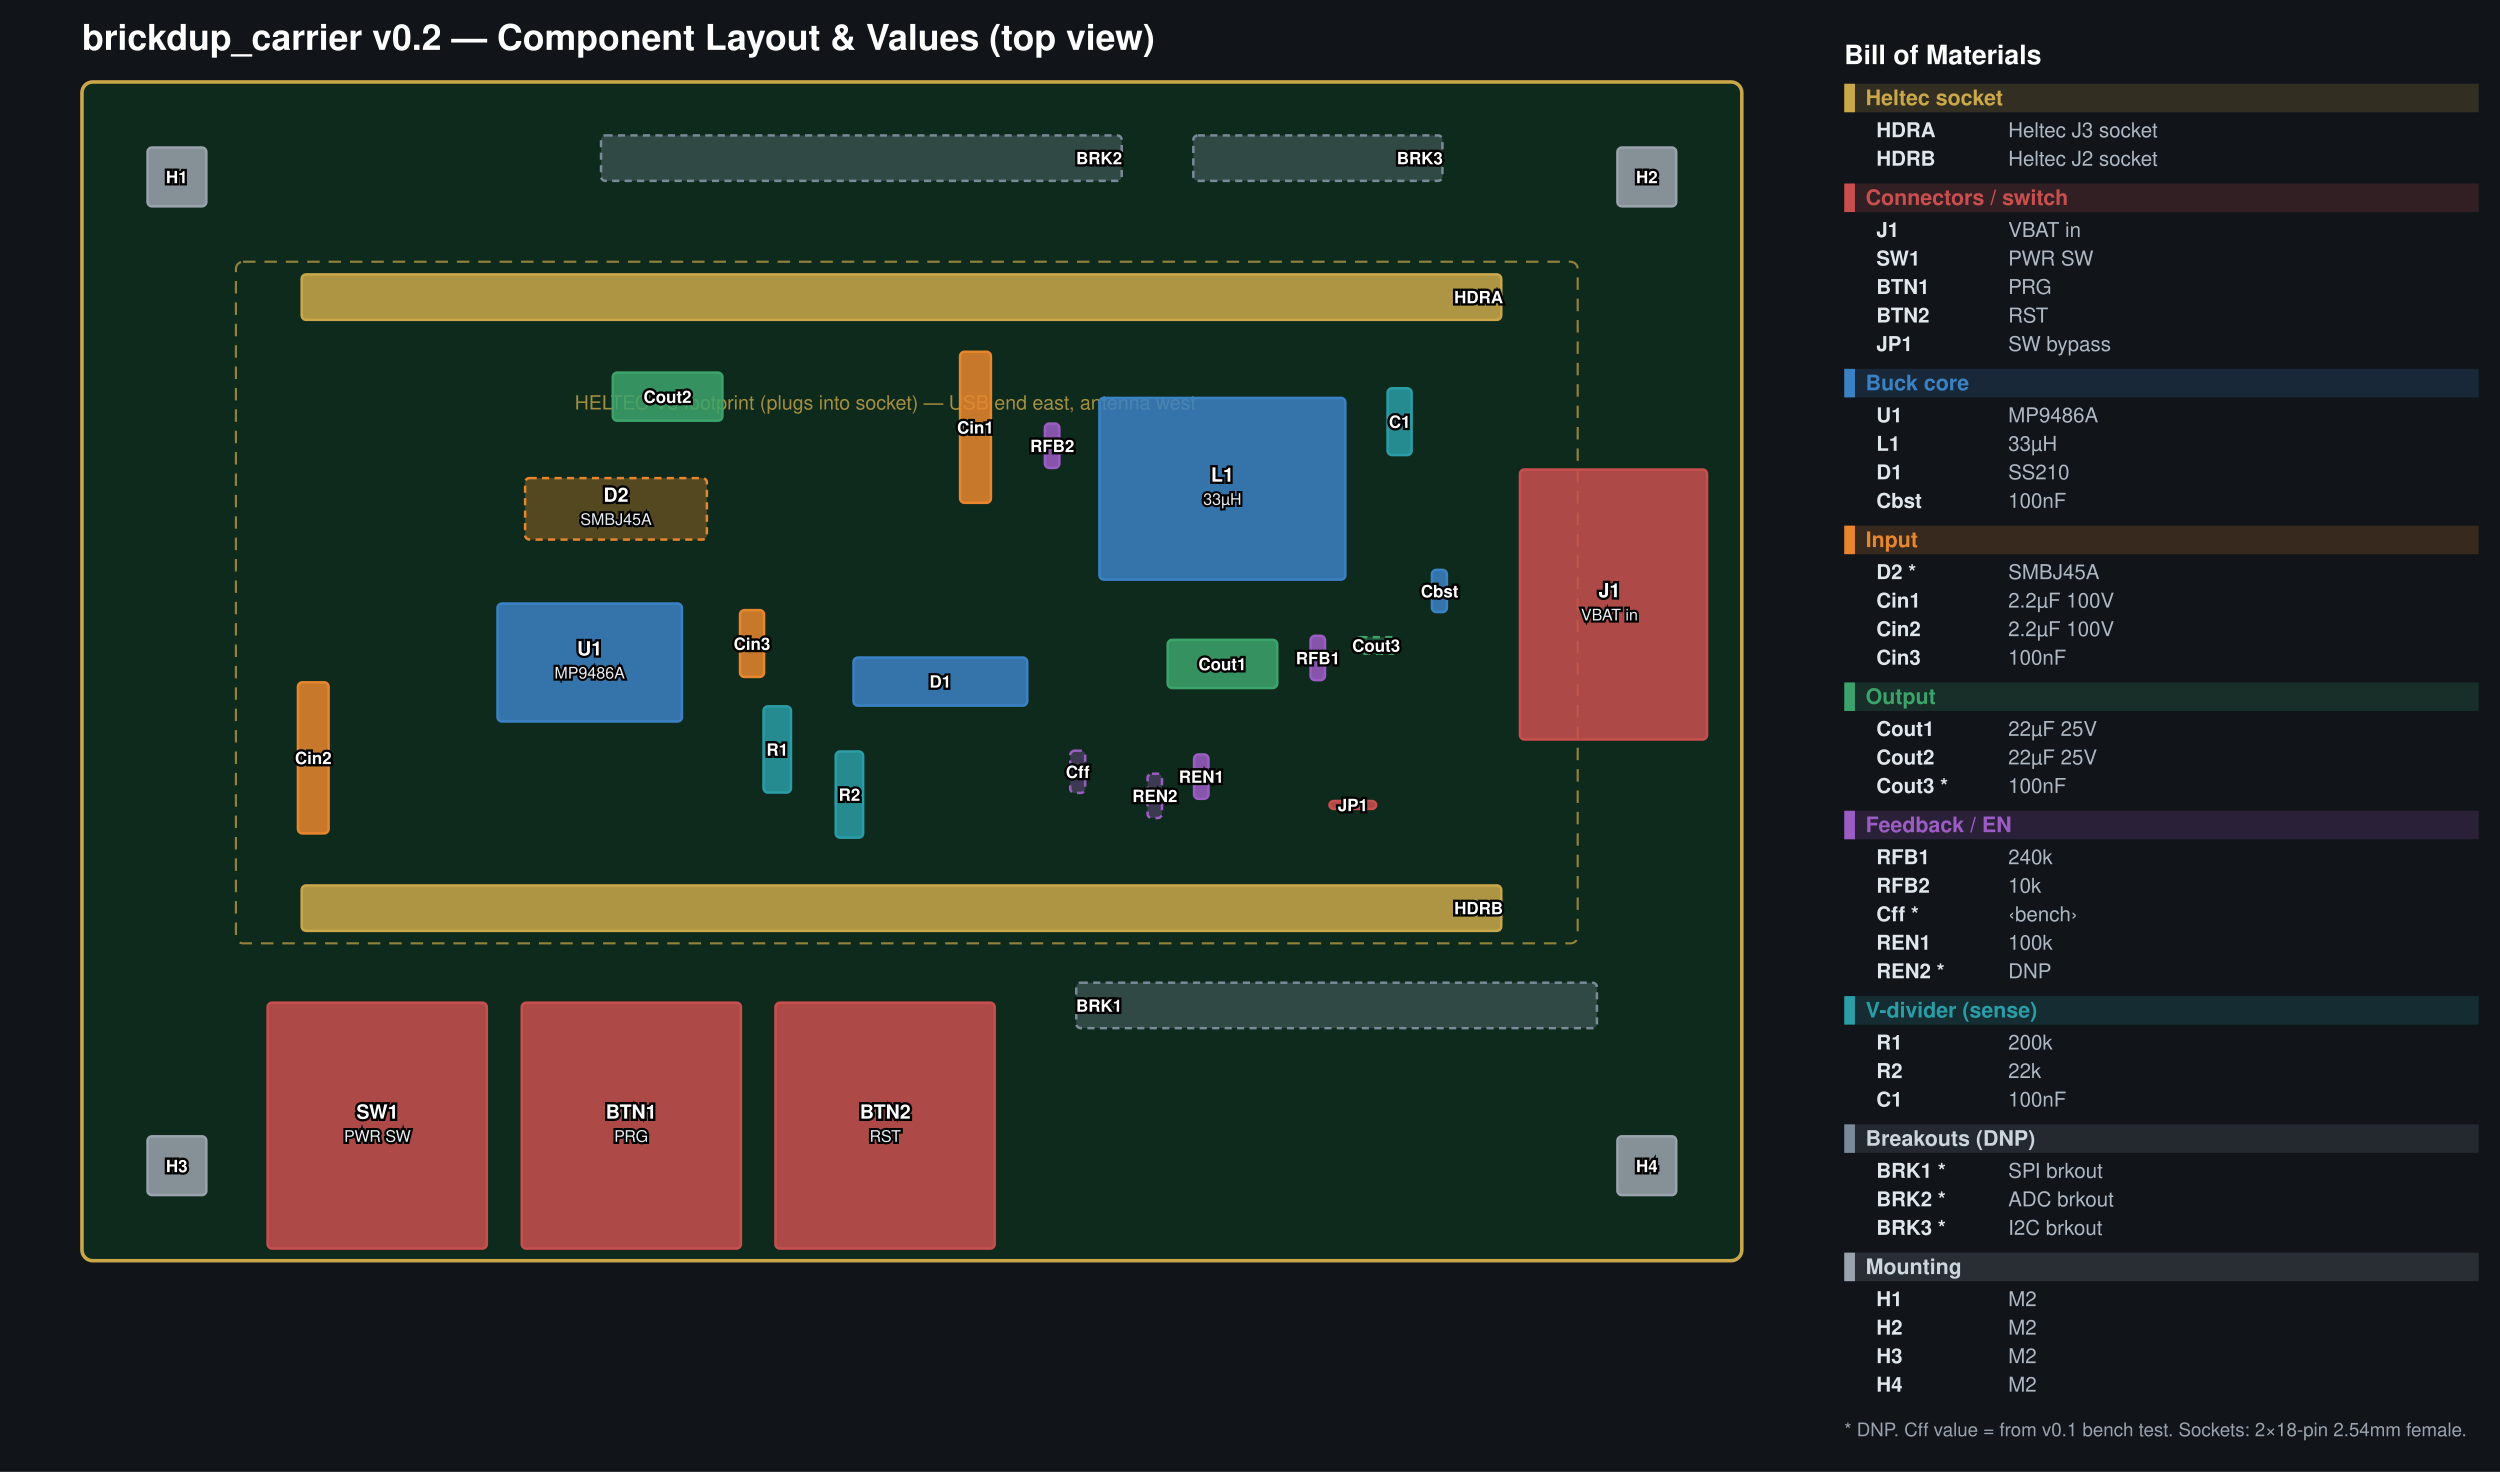
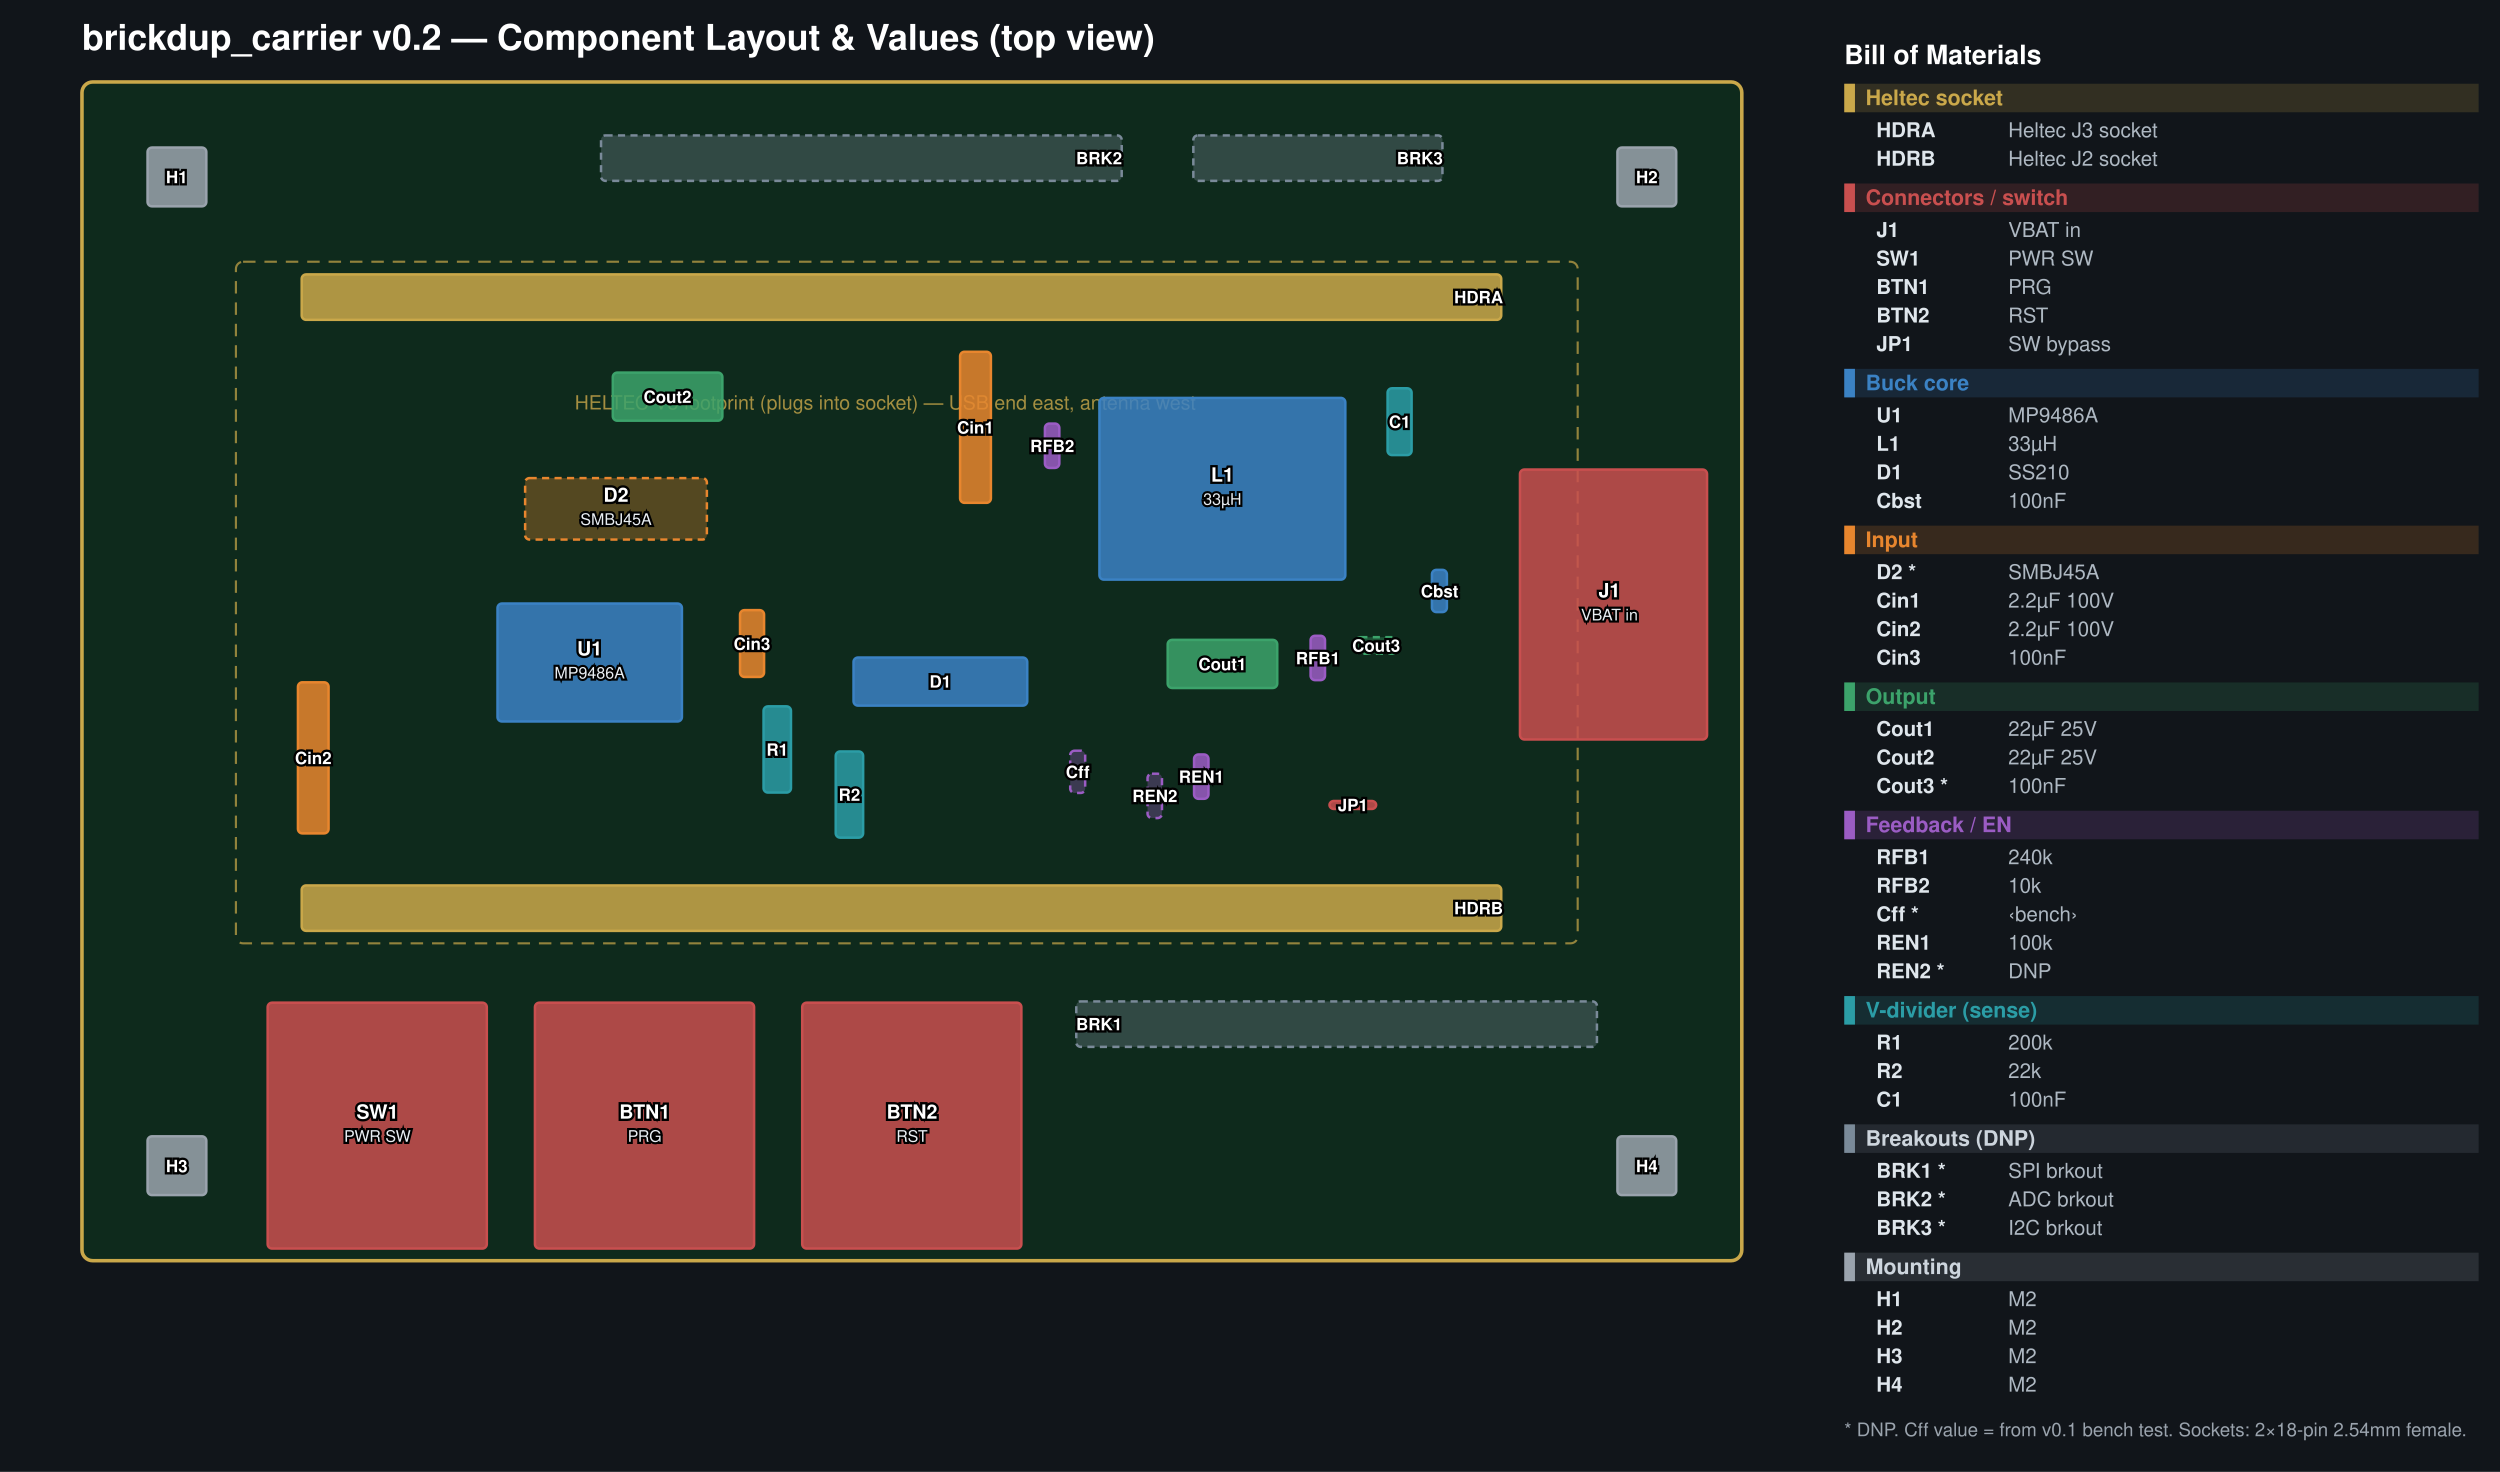
<svg xmlns="http://www.w3.org/2000/svg" viewBox="0 0 1403 826" font-family="Helvetica,Arial,sans-serif">
  <rect width="1403" height="826" fill="#11151a" />
  <text x="46" y="28" fill="#fff" font-size="20" font-weight="700">brickdup_carrier v0.2 — Component Layout &amp; Values (top view)</text>
  <rect x="46.0" y="46.0" width="931.5" height="661.5" rx="6" fill="#0e2a1c" stroke="#caa84a" stroke-width="2" />
  <rect x="132.4" y="146.9" width="753.0" height="382.5" rx="4" fill="none" stroke="#caa84a" stroke-width="1.2" stroke-dasharray="7 5" opacity="0.7" />
  <text x="496.8" y="229.8" fill="#caa84a" font-size="11" opacity="0.8" text-anchor="middle">HELTEC V3 footprint (plugs into socket) — USB end east, antenna west</text>
-   <rect x="337.3" y="76.0" width="292.2" height="25.5" rx="2.5" fill="#7a8a99" fill-opacity="0.32" stroke="#7a8a99" stroke-width="1.4" stroke-dasharray="4 3" />
-   <text x="616.8" y="92.2" fill="#fff" font-size="9.5" font-weight="700" text-anchor="middle" paint-order="stroke" stroke="#000" stroke-width="2.6">BRK2</text>
+   <rect x="669.7" y="76.0" width="139.8" height="25.5" rx="2.5" fill="#7a8a99" fill-opacity="0.32" stroke="#7a8a99" stroke-width="1.4" stroke-dasharray="4 3" />
+   <text x="796.8" y="92.2" fill="#fff" font-size="9.5" font-weight="700" text-anchor="middle" paint-order="stroke" stroke="#000" stroke-width="2.6">BRK3</text>
+   <rect x="655.3" y="359.1" width="61.5" height="27.0" rx="2.5" fill="#3ca36b" fill-opacity="0.85" stroke="#3ca36b" stroke-width="1.4" />
+   <text x="686.0" y="376.1" fill="#fff" font-size="9.5" font-weight="700" text-anchor="middle" paint-order="stroke" stroke="#000" stroke-width="2.6">Cout1</text>
+   <rect x="746.1" y="449.5" width="26.2" height="4.5" rx="2.5" fill="#c94f4f" fill-opacity="0.85" stroke="#c94f4f" stroke-width="1.4" />
+   <text x="759.2" y="455.2" fill="#fff" font-size="9.5" font-weight="700" text-anchor="middle" paint-order="stroke" stroke="#000" stroke-width="2.6">JP1</text>
+   <rect x="82.8" y="637.7" width="33.0" height="33.0" rx="2.5" fill="#9aa3ad" fill-opacity="0.85" stroke="#9aa3ad" stroke-width="1.4" />
+   <text x="99.2" y="657.8" fill="#fff" font-size="9.5" font-weight="700" text-anchor="middle" paint-order="stroke" stroke="#000" stroke-width="2.6">H3</text>
+   <rect x="670.1" y="423.4" width="8.1" height="24.9" rx="2.5" fill="#9b5cc4" fill-opacity="0.85" stroke="#9b5cc4" stroke-width="1.4" />
+   <text x="674.2" y="439.3" fill="#fff" font-size="9.5" font-weight="700" text-anchor="middle" paint-order="stroke" stroke="#000" stroke-width="2.6">REN1</text>
+   <rect x="644.0" y="434.2" width="8.1" height="24.9" rx="2.5" fill="#9b5cc4" fill-opacity="0.32" stroke="#9b5cc4" stroke-width="1.4" stroke-dasharray="4 3" />
+   <text x="648.1" y="450.1" fill="#fff" font-size="9.5" font-weight="700" text-anchor="middle" paint-order="stroke" stroke="#000" stroke-width="2.6">REN2</text>
+   <rect x="428.5" y="396.4" width="15.4" height="48.4" rx="2.5" fill="#2b9da6" fill-opacity="0.85" stroke="#2b9da6" stroke-width="1.4" />
+   <text x="436.2" y="424.1" fill="#fff" font-size="9.5" font-weight="700" text-anchor="middle" paint-order="stroke" stroke="#000" stroke-width="2.6">R1</text>
+   <rect x="617.0" y="223.3" width="138.0" height="102.0" rx="2.5" fill="#3b82c4" fill-opacity="0.85" stroke="#3b82c4" stroke-width="1.4" />
+   <text x="686.0" y="270.3" fill="#fff" font-size="11" font-weight="700" text-anchor="middle" paint-order="stroke" stroke="#000" stroke-width="2.6">L1</text>
+   <text x="686.0" y="283.3" fill="#e9eef3" font-size="9" text-anchor="middle" paint-order="stroke" stroke="#000" stroke-width="2.4">33µH</text>
+   <rect x="450.2" y="562.7" width="123.0" height="138.0" rx="2.5" fill="#c94f4f" fill-opacity="0.85" stroke="#c94f4f" stroke-width="1.4" />
+   <text x="511.8" y="627.8" fill="#fff" font-size="11" font-weight="700" text-anchor="middle" paint-order="stroke" stroke="#000" stroke-width="2.6">BTN2</text>
+   <text x="511.8" y="640.8" fill="#e9eef3" font-size="9" text-anchor="middle" paint-order="stroke" stroke="#000" stroke-width="2.4">RST</text>
+   <rect x="853.0" y="263.5" width="105.0" height="151.5" rx="2.5" fill="#c94f4f" fill-opacity="0.85" stroke="#c94f4f" stroke-width="1.4" />
+   <text x="903.2" y="335.2" fill="#fff" font-size="11" font-weight="700" text-anchor="middle" paint-order="stroke" stroke="#000" stroke-width="2.6">J1</text>
+   <text x="903.2" y="348.2" fill="#e9eef3" font-size="9" text-anchor="middle" paint-order="stroke" stroke="#000" stroke-width="2.4">VBAT in</text>
  <rect x="150.2" y="562.7" width="123.0" height="138.0" rx="2.5" fill="#c94f4f" fill-opacity="0.85" stroke="#c94f4f" stroke-width="1.4" />
  <text x="211.8" y="627.8" fill="#fff" font-size="11" font-weight="700" text-anchor="middle" paint-order="stroke" stroke="#000" stroke-width="2.6">SW1</text>
  <text x="211.8" y="640.8" fill="#e9eef3" font-size="9" text-anchor="middle" paint-order="stroke" stroke="#000" stroke-width="2.4">PWR SW</text>
+   <rect x="586.4" y="237.7" width="8.1" height="24.9" rx="2.5" fill="#9b5cc4" fill-opacity="0.85" stroke="#9b5cc4" stroke-width="1.4" />
+   <text x="590.5" y="253.7" fill="#fff" font-size="9.5" font-weight="700" text-anchor="middle" paint-order="stroke" stroke="#000" stroke-width="2.6">RFB2</text>
+   <rect x="778.7" y="217.9" width="13.5" height="37.5" rx="2.5" fill="#2b9da6" fill-opacity="0.85" stroke="#2b9da6" stroke-width="1.4" />
+   <text x="785.5" y="240.1" fill="#fff" font-size="9.5" font-weight="700" text-anchor="middle" paint-order="stroke" stroke="#000" stroke-width="2.6">C1</text>
+   <rect x="735.5" y="356.8" width="8.1" height="24.9" rx="2.5" fill="#9b5cc4" fill-opacity="0.85" stroke="#9b5cc4" stroke-width="1.4" />
+   <text x="739.6" y="372.8" fill="#fff" font-size="9.5" font-weight="700" text-anchor="middle" paint-order="stroke" stroke="#000" stroke-width="2.6">RFB1</text>
+   <rect x="469.0" y="421.7" width="15.4" height="48.4" rx="2.5" fill="#2b9da6" fill-opacity="0.85" stroke="#2b9da6" stroke-width="1.4" />
+   <text x="476.7" y="449.4" fill="#fff" font-size="9.5" font-weight="700" text-anchor="middle" paint-order="stroke" stroke="#000" stroke-width="2.6">R2</text>
+   <rect x="337.3" y="76.0" width="292.2" height="25.5" rx="2.5" fill="#7a8a99" fill-opacity="0.32" stroke="#7a8a99" stroke-width="1.4" stroke-dasharray="4 3" />
+   <text x="616.8" y="92.2" fill="#fff" font-size="9.5" font-weight="700" text-anchor="middle" paint-order="stroke" stroke="#000" stroke-width="2.6">BRK2</text>
+   <rect x="479.0" y="369.0" width="97.5" height="27.0" rx="2.5" fill="#3b82c4" fill-opacity="0.85" stroke="#3b82c4" stroke-width="1.4" />
+   <text x="527.7" y="385.9" fill="#fff" font-size="9.5" font-weight="700" text-anchor="middle" paint-order="stroke" stroke="#000" stroke-width="2.6">D1</text>
+   <rect x="760.9" y="357.6" width="22.8" height="9.3" rx="2.5" fill="#3ca36b" fill-opacity="0.32" stroke="#3ca36b" stroke-width="1.4" stroke-dasharray="4 3" />
+   <text x="772.3" y="365.7" fill="#fff" font-size="9.5" font-weight="700" text-anchor="middle" paint-order="stroke" stroke="#000" stroke-width="2.6">Cout3</text>
+   <rect x="538.8" y="197.4" width="17.3" height="84.8" rx="2.5" fill="#e8862e" fill-opacity="0.85" stroke="#e8862e" stroke-width="1.4" />
+   <text x="547.4" y="243.3" fill="#fff" font-size="9.5" font-weight="700" text-anchor="middle" paint-order="stroke" stroke="#000" stroke-width="2.6">Cin1</text>
+   <rect x="604.0" y="562.0" width="292.2" height="25.5" rx="2.5" fill="#7a8a99" fill-opacity="0.32" stroke="#7a8a99" stroke-width="1.4" stroke-dasharray="4 3" />
+   <text x="616.8" y="578.2" fill="#fff" font-size="9.5" font-weight="700" text-anchor="middle" paint-order="stroke" stroke="#000" stroke-width="2.6">BRK1</text>
+   <rect x="907.7" y="637.7" width="33.0" height="33.0" rx="2.5" fill="#9aa3ad" fill-opacity="0.85" stroke="#9aa3ad" stroke-width="1.4" />
+   <text x="924.2" y="657.8" fill="#fff" font-size="9.5" font-weight="700" text-anchor="middle" paint-order="stroke" stroke="#000" stroke-width="2.6">H4</text>
+   <rect x="82.8" y="82.8" width="33.0" height="33.0" rx="2.5" fill="#9aa3ad" fill-opacity="0.85" stroke="#9aa3ad" stroke-width="1.4" />
+   <text x="99.2" y="102.8" fill="#fff" font-size="9.5" font-weight="700" text-anchor="middle" paint-order="stroke" stroke="#000" stroke-width="2.6">H1</text>
  <rect x="907.7" y="82.8" width="33.0" height="33.0" rx="2.5" fill="#9aa3ad" fill-opacity="0.85" stroke="#9aa3ad" stroke-width="1.4" />
  <text x="924.2" y="102.8" fill="#fff" font-size="9.5" font-weight="700" text-anchor="middle" paint-order="stroke" stroke="#000" stroke-width="2.6">H2</text>
-   <rect x="435.2" y="562.7" width="123.0" height="138.0" rx="2.5" fill="#c94f4f" fill-opacity="0.85" stroke="#c94f4f" stroke-width="1.4" />
-   <text x="496.8" y="627.8" fill="#fff" font-size="11" font-weight="700" text-anchor="middle" paint-order="stroke" stroke="#000" stroke-width="2.6">BTN2</text>
-   <text x="496.8" y="640.8" fill="#e9eef3" font-size="9" text-anchor="middle" paint-order="stroke" stroke="#000" stroke-width="2.4">RST</text>
+   <rect x="169.3" y="154.0" width="673.2" height="25.5" rx="2.5" fill="#caa84a" fill-opacity="0.85" stroke="#caa84a" stroke-width="1.4" />
+   <text x="829.8" y="170.2" fill="#fff" font-size="9.5" font-weight="700" text-anchor="middle" paint-order="stroke" stroke="#000" stroke-width="2.6">HDRA</text>
+   <rect x="600.6" y="421.3" width="8.4" height="23.7" rx="2.5" fill="#9b5cc4" fill-opacity="0.32" stroke="#9b5cc4" stroke-width="1.4" stroke-dasharray="4 3" />
+   <text x="604.8" y="436.6" fill="#fff" font-size="9.5" font-weight="700" text-anchor="middle" paint-order="stroke" stroke="#000" stroke-width="2.6">Cff</text>
+   <rect x="343.9" y="209.1" width="61.5" height="27.0" rx="2.5" fill="#3ca36b" fill-opacity="0.85" stroke="#3ca36b" stroke-width="1.4" />
+   <text x="374.6" y="226.1" fill="#fff" font-size="9.5" font-weight="700" text-anchor="middle" paint-order="stroke" stroke="#000" stroke-width="2.6">Cout2</text>
+   <rect x="803.6" y="319.8" width="8.4" height="23.7" rx="2.5" fill="#3b82c4" fill-opacity="0.85" stroke="#3b82c4" stroke-width="1.4" />
+   <text x="807.9" y="335.2" fill="#fff" font-size="9.5" font-weight="700" text-anchor="middle" paint-order="stroke" stroke="#000" stroke-width="2.6">Cbst</text>
+   <rect x="169.3" y="496.9" width="673.2" height="25.5" rx="2.5" fill="#caa84a" fill-opacity="0.85" stroke="#caa84a" stroke-width="1.4" />
+   <text x="829.8" y="513.1" fill="#fff" font-size="9.5" font-weight="700" text-anchor="middle" paint-order="stroke" stroke="#000" stroke-width="2.6">HDRB</text>
  <rect x="279.2" y="338.7" width="103.5" height="66.2" rx="2.5" fill="#3b82c4" fill-opacity="0.85" stroke="#3b82c4" stroke-width="1.4" />
  <text x="330.9" y="367.8" fill="#fff" font-size="11" font-weight="700" text-anchor="middle" paint-order="stroke" stroke="#000" stroke-width="2.6">U1</text>
  <text x="330.9" y="380.8" fill="#e9eef3" font-size="9" text-anchor="middle" paint-order="stroke" stroke="#000" stroke-width="2.4">MP9486A</text>
-   <rect x="343.9" y="209.1" width="61.5" height="27.0" rx="2.5" fill="#3ca36b" fill-opacity="0.85" stroke="#3ca36b" stroke-width="1.4" />
-   <text x="374.6" y="226.1" fill="#fff" font-size="9.5" font-weight="700" text-anchor="middle" paint-order="stroke" stroke="#000" stroke-width="2.6">Cout2</text>
-   <rect x="600.6" y="421.3" width="8.4" height="23.7" rx="2.5" fill="#9b5cc4" fill-opacity="0.32" stroke="#9b5cc4" stroke-width="1.4" stroke-dasharray="4 3" />
-   <text x="604.8" y="436.6" fill="#fff" font-size="9.5" font-weight="700" text-anchor="middle" paint-order="stroke" stroke="#000" stroke-width="2.6">Cff</text>
-   <rect x="644.0" y="434.2" width="8.1" height="24.9" rx="2.5" fill="#9b5cc4" fill-opacity="0.32" stroke="#9b5cc4" stroke-width="1.4" stroke-dasharray="4 3" />
-   <text x="648.1" y="450.1" fill="#fff" font-size="9.5" font-weight="700" text-anchor="middle" paint-order="stroke" stroke="#000" stroke-width="2.6">REN2</text>
-   <rect x="586.4" y="237.7" width="8.1" height="24.9" rx="2.5" fill="#9b5cc4" fill-opacity="0.85" stroke="#9b5cc4" stroke-width="1.4" />
-   <text x="590.5" y="253.7" fill="#fff" font-size="9.5" font-weight="700" text-anchor="middle" paint-order="stroke" stroke="#000" stroke-width="2.6">RFB2</text>
-   <rect x="760.9" y="357.6" width="22.8" height="9.3" rx="2.5" fill="#3ca36b" fill-opacity="0.32" stroke="#3ca36b" stroke-width="1.4" stroke-dasharray="4 3" />
-   <text x="772.3" y="365.7" fill="#fff" font-size="9.5" font-weight="700" text-anchor="middle" paint-order="stroke" stroke="#000" stroke-width="2.6">Cout3</text>
-   <rect x="169.3" y="154.0" width="673.2" height="25.5" rx="2.5" fill="#caa84a" fill-opacity="0.85" stroke="#caa84a" stroke-width="1.4" />
-   <text x="829.8" y="170.2" fill="#fff" font-size="9.5" font-weight="700" text-anchor="middle" paint-order="stroke" stroke="#000" stroke-width="2.6">HDRA</text>
-   <rect x="169.3" y="496.9" width="673.2" height="25.5" rx="2.5" fill="#caa84a" fill-opacity="0.85" stroke="#caa84a" stroke-width="1.4" />
-   <text x="829.8" y="513.1" fill="#fff" font-size="9.5" font-weight="700" text-anchor="middle" paint-order="stroke" stroke="#000" stroke-width="2.6">HDRB</text>
-   <rect x="803.6" y="319.8" width="8.4" height="23.7" rx="2.5" fill="#3b82c4" fill-opacity="0.85" stroke="#3b82c4" stroke-width="1.4" />
-   <text x="807.9" y="335.2" fill="#fff" font-size="9.5" font-weight="700" text-anchor="middle" paint-order="stroke" stroke="#000" stroke-width="2.6">Cbst</text>
-   <rect x="82.8" y="82.8" width="33.0" height="33.0" rx="2.5" fill="#9aa3ad" fill-opacity="0.85" stroke="#9aa3ad" stroke-width="1.4" />
-   <text x="99.2" y="102.8" fill="#fff" font-size="9.5" font-weight="700" text-anchor="middle" paint-order="stroke" stroke="#000" stroke-width="2.6">H1</text>
-   <rect x="907.7" y="637.7" width="33.0" height="33.0" rx="2.5" fill="#9aa3ad" fill-opacity="0.85" stroke="#9aa3ad" stroke-width="1.4" />
-   <text x="924.2" y="657.8" fill="#fff" font-size="9.5" font-weight="700" text-anchor="middle" paint-order="stroke" stroke="#000" stroke-width="2.6">H4</text>
-   <rect x="538.8" y="197.4" width="17.3" height="84.8" rx="2.5" fill="#e8862e" fill-opacity="0.85" stroke="#e8862e" stroke-width="1.4" />
-   <text x="547.4" y="243.3" fill="#fff" font-size="9.5" font-weight="700" text-anchor="middle" paint-order="stroke" stroke="#000" stroke-width="2.6">Cin1</text>
+   <rect x="167.2" y="382.9" width="17.2" height="84.8" rx="2.5" fill="#e8862e" fill-opacity="0.85" stroke="#e8862e" stroke-width="1.4" />
+   <text x="175.8" y="428.8" fill="#fff" font-size="9.5" font-weight="700" text-anchor="middle" paint-order="stroke" stroke="#000" stroke-width="2.6">Cin2</text>
+   <rect x="300.2" y="562.7" width="123.0" height="138.0" rx="2.5" fill="#c94f4f" fill-opacity="0.85" stroke="#c94f4f" stroke-width="1.4" />
+   <text x="361.8" y="627.8" fill="#fff" font-size="11" font-weight="700" text-anchor="middle" paint-order="stroke" stroke="#000" stroke-width="2.6">BTN1</text>
+   <text x="361.8" y="640.8" fill="#e9eef3" font-size="9" text-anchor="middle" paint-order="stroke" stroke="#000" stroke-width="2.4">PRG</text>
  <rect x="415.3" y="342.4" width="13.5" height="37.5" rx="2.5" fill="#e8862e" fill-opacity="0.85" stroke="#e8862e" stroke-width="1.4" />
  <text x="422.0" y="364.7" fill="#fff" font-size="9.5" font-weight="700" text-anchor="middle" paint-order="stroke" stroke="#000" stroke-width="2.6">Cin3</text>
-   <rect x="479.0" y="369.0" width="97.5" height="27.0" rx="2.5" fill="#3b82c4" fill-opacity="0.85" stroke="#3b82c4" stroke-width="1.4" />
-   <text x="527.7" y="385.9" fill="#fff" font-size="9.5" font-weight="700" text-anchor="middle" paint-order="stroke" stroke="#000" stroke-width="2.6">D1</text>
-   <rect x="853.0" y="263.5" width="105.0" height="151.5" rx="2.5" fill="#c94f4f" fill-opacity="0.85" stroke="#c94f4f" stroke-width="1.4" />
-   <text x="903.2" y="335.2" fill="#fff" font-size="11" font-weight="700" text-anchor="middle" paint-order="stroke" stroke="#000" stroke-width="2.6">J1</text>
-   <text x="903.2" y="348.2" fill="#e9eef3" font-size="9" text-anchor="middle" paint-order="stroke" stroke="#000" stroke-width="2.4">VBAT in</text>
-   <rect x="669.7" y="76.0" width="139.8" height="25.5" rx="2.5" fill="#7a8a99" fill-opacity="0.32" stroke="#7a8a99" stroke-width="1.4" stroke-dasharray="4 3" />
-   <text x="796.8" y="92.2" fill="#fff" font-size="9.5" font-weight="700" text-anchor="middle" paint-order="stroke" stroke="#000" stroke-width="2.6">BRK3</text>
-   <rect x="670.1" y="423.4" width="8.1" height="24.9" rx="2.5" fill="#9b5cc4" fill-opacity="0.85" stroke="#9b5cc4" stroke-width="1.4" />
-   <text x="674.2" y="439.3" fill="#fff" font-size="9.5" font-weight="700" text-anchor="middle" paint-order="stroke" stroke="#000" stroke-width="2.6">REN1</text>
-   <rect x="167.2" y="382.9" width="17.2" height="84.8" rx="2.5" fill="#e8862e" fill-opacity="0.85" stroke="#e8862e" stroke-width="1.4" />
-   <text x="175.8" y="428.8" fill="#fff" font-size="9.5" font-weight="700" text-anchor="middle" paint-order="stroke" stroke="#000" stroke-width="2.6">Cin2</text>
-   <rect x="292.8" y="562.7" width="123.0" height="138.0" rx="2.5" fill="#c94f4f" fill-opacity="0.85" stroke="#c94f4f" stroke-width="1.4" />
-   <text x="354.2" y="627.8" fill="#fff" font-size="11" font-weight="700" text-anchor="middle" paint-order="stroke" stroke="#000" stroke-width="2.6">BTN1</text>
-   <text x="354.2" y="640.8" fill="#e9eef3" font-size="9" text-anchor="middle" paint-order="stroke" stroke="#000" stroke-width="2.4">PRG</text>
  <rect x="294.7" y="268.3" width="102.0" height="34.5" rx="2.5" fill="#e8862e" fill-opacity="0.32" stroke="#e8862e" stroke-width="1.4" stroke-dasharray="4 3" />
  <text x="345.7" y="281.6" fill="#fff" font-size="11" font-weight="700" text-anchor="middle" paint-order="stroke" stroke="#000" stroke-width="2.6">D2</text>
  <text x="345.7" y="294.6" fill="#e9eef3" font-size="9" text-anchor="middle" paint-order="stroke" stroke="#000" stroke-width="2.4">SMBJ45A</text>
-   <rect x="82.8" y="637.7" width="33.0" height="33.0" rx="2.5" fill="#9aa3ad" fill-opacity="0.85" stroke="#9aa3ad" stroke-width="1.4" />
-   <text x="99.2" y="657.8" fill="#fff" font-size="9.5" font-weight="700" text-anchor="middle" paint-order="stroke" stroke="#000" stroke-width="2.6">H3</text>
-   <rect x="428.5" y="396.4" width="15.4" height="48.4" rx="2.5" fill="#2b9da6" fill-opacity="0.85" stroke="#2b9da6" stroke-width="1.4" />
-   <text x="436.2" y="424.1" fill="#fff" font-size="9.5" font-weight="700" text-anchor="middle" paint-order="stroke" stroke="#000" stroke-width="2.6">R1</text>
-   <rect x="604.0" y="551.5" width="292.2" height="25.5" rx="2.5" fill="#7a8a99" fill-opacity="0.32" stroke="#7a8a99" stroke-width="1.4" stroke-dasharray="4 3" />
-   <text x="616.8" y="567.8" fill="#fff" font-size="9.5" font-weight="700" text-anchor="middle" paint-order="stroke" stroke="#000" stroke-width="2.6">BRK1</text>
-   <rect x="735.5" y="356.8" width="8.1" height="24.9" rx="2.5" fill="#9b5cc4" fill-opacity="0.85" stroke="#9b5cc4" stroke-width="1.4" />
-   <text x="739.6" y="372.8" fill="#fff" font-size="9.5" font-weight="700" text-anchor="middle" paint-order="stroke" stroke="#000" stroke-width="2.6">RFB1</text>
-   <rect x="746.1" y="449.5" width="26.2" height="4.5" rx="2.5" fill="#c94f4f" fill-opacity="0.85" stroke="#c94f4f" stroke-width="1.4" />
-   <text x="759.2" y="455.2" fill="#fff" font-size="9.5" font-weight="700" text-anchor="middle" paint-order="stroke" stroke="#000" stroke-width="2.6">JP1</text>
-   <rect x="469.0" y="421.7" width="15.4" height="48.4" rx="2.5" fill="#2b9da6" fill-opacity="0.85" stroke="#2b9da6" stroke-width="1.4" />
-   <text x="476.7" y="449.4" fill="#fff" font-size="9.5" font-weight="700" text-anchor="middle" paint-order="stroke" stroke="#000" stroke-width="2.6">R2</text>
-   <rect x="778.7" y="217.9" width="13.5" height="37.5" rx="2.5" fill="#2b9da6" fill-opacity="0.85" stroke="#2b9da6" stroke-width="1.4" />
-   <text x="785.5" y="240.1" fill="#fff" font-size="9.5" font-weight="700" text-anchor="middle" paint-order="stroke" stroke="#000" stroke-width="2.6">C1</text>
-   <rect x="617.0" y="223.3" width="138.0" height="102.0" rx="2.5" fill="#3b82c4" fill-opacity="0.85" stroke="#3b82c4" stroke-width="1.4" />
-   <text x="686.0" y="270.3" fill="#fff" font-size="11" font-weight="700" text-anchor="middle" paint-order="stroke" stroke="#000" stroke-width="2.6">L1</text>
-   <text x="686.0" y="283.3" fill="#e9eef3" font-size="9" text-anchor="middle" paint-order="stroke" stroke="#000" stroke-width="2.4">33µH</text>
-   <rect x="655.3" y="359.1" width="61.5" height="27.0" rx="2.5" fill="#3ca36b" fill-opacity="0.85" stroke="#3ca36b" stroke-width="1.4" />
-   <text x="686.0" y="376.1" fill="#fff" font-size="9.5" font-weight="700" text-anchor="middle" paint-order="stroke" stroke="#000" stroke-width="2.6">Cout1</text>
  <text x="1035" y="36" fill="#fff" font-size="15" font-weight="700">Bill of Materials</text>
  <rect x="1035" y="47" width="356" height="16" fill="#caa84a" fill-opacity="0.18" />
  <rect x="1035" y="47" width="6" height="16" fill="#caa84a" />
  <text x="1047" y="59" fill="#caa84a" font-size="12" font-weight="700">Heltec socket</text>
  <text x="1053" y="77" fill="#dfe6ec" font-size="11.5" font-weight="600">HDRA</text>
  <text x="1127" y="77" fill="#aeb8c2" font-size="11.5">Heltec J3 socket</text>
  <text x="1053" y="93" fill="#dfe6ec" font-size="11.5" font-weight="600">HDRB</text>
  <text x="1127" y="93" fill="#aeb8c2" font-size="11.5">Heltec J2 socket</text>
  <rect x="1035" y="103" width="356" height="16" fill="#c94f4f" fill-opacity="0.18" />
  <rect x="1035" y="103" width="6" height="16" fill="#c94f4f" />
  <text x="1047" y="115" fill="#c94f4f" font-size="12" font-weight="700">Connectors / switch</text>
  <text x="1053" y="133" fill="#dfe6ec" font-size="11.5" font-weight="600">J1</text>
  <text x="1127" y="133" fill="#aeb8c2" font-size="11.5">VBAT in</text>
  <text x="1053" y="149" fill="#dfe6ec" font-size="11.5" font-weight="600">SW1</text>
  <text x="1127" y="149" fill="#aeb8c2" font-size="11.5">PWR SW</text>
  <text x="1053" y="165" fill="#dfe6ec" font-size="11.5" font-weight="600">BTN1</text>
  <text x="1127" y="165" fill="#aeb8c2" font-size="11.5">PRG</text>
  <text x="1053" y="181" fill="#dfe6ec" font-size="11.5" font-weight="600">BTN2</text>
  <text x="1127" y="181" fill="#aeb8c2" font-size="11.5">RST</text>
  <text x="1053" y="197" fill="#dfe6ec" font-size="11.5" font-weight="600">JP1</text>
  <text x="1127" y="197" fill="#aeb8c2" font-size="11.5">SW bypass</text>
  <rect x="1035" y="207" width="356" height="16" fill="#3b82c4" fill-opacity="0.18" />
  <rect x="1035" y="207" width="6" height="16" fill="#3b82c4" />
  <text x="1047" y="219" fill="#3b82c4" font-size="12" font-weight="700">Buck core</text>
  <text x="1053" y="237" fill="#dfe6ec" font-size="11.5" font-weight="600">U1</text>
  <text x="1127" y="237" fill="#aeb8c2" font-size="11.5">MP9486A</text>
  <text x="1053" y="253" fill="#dfe6ec" font-size="11.5" font-weight="600">L1</text>
  <text x="1127" y="253" fill="#aeb8c2" font-size="11.5">33µH</text>
  <text x="1053" y="269" fill="#dfe6ec" font-size="11.5" font-weight="600">D1</text>
  <text x="1127" y="269" fill="#aeb8c2" font-size="11.5">SS210</text>
  <text x="1053" y="285" fill="#dfe6ec" font-size="11.5" font-weight="600">Cbst</text>
  <text x="1127" y="285" fill="#aeb8c2" font-size="11.5">100nF</text>
  <rect x="1035" y="295" width="356" height="16" fill="#e8862e" fill-opacity="0.18" />
  <rect x="1035" y="295" width="6" height="16" fill="#e8862e" />
  <text x="1047" y="307" fill="#e8862e" font-size="12" font-weight="700">Input</text>
  <text x="1053" y="325" fill="#dfe6ec" font-size="11.5" font-weight="600">D2 *</text>
  <text x="1127" y="325" fill="#aeb8c2" font-size="11.5">SMBJ45A</text>
  <text x="1053" y="341" fill="#dfe6ec" font-size="11.5" font-weight="600">Cin1</text>
  <text x="1127" y="341" fill="#aeb8c2" font-size="11.5">2.2µF 100V</text>
  <text x="1053" y="357" fill="#dfe6ec" font-size="11.5" font-weight="600">Cin2</text>
  <text x="1127" y="357" fill="#aeb8c2" font-size="11.5">2.2µF 100V</text>
  <text x="1053" y="373" fill="#dfe6ec" font-size="11.5" font-weight="600">Cin3</text>
  <text x="1127" y="373" fill="#aeb8c2" font-size="11.5">100nF</text>
  <rect x="1035" y="383" width="356" height="16" fill="#3ca36b" fill-opacity="0.18" />
  <rect x="1035" y="383" width="6" height="16" fill="#3ca36b" />
  <text x="1047" y="395" fill="#3ca36b" font-size="12" font-weight="700">Output</text>
  <text x="1053" y="413" fill="#dfe6ec" font-size="11.5" font-weight="600">Cout1</text>
  <text x="1127" y="413" fill="#aeb8c2" font-size="11.5">22µF 25V</text>
  <text x="1053" y="429" fill="#dfe6ec" font-size="11.5" font-weight="600">Cout2</text>
  <text x="1127" y="429" fill="#aeb8c2" font-size="11.5">22µF 25V</text>
  <text x="1053" y="445" fill="#dfe6ec" font-size="11.5" font-weight="600">Cout3 *</text>
  <text x="1127" y="445" fill="#aeb8c2" font-size="11.5">100nF</text>
  <rect x="1035" y="455" width="356" height="16" fill="#9b5cc4" fill-opacity="0.18" />
  <rect x="1035" y="455" width="6" height="16" fill="#9b5cc4" />
  <text x="1047" y="467" fill="#9b5cc4" font-size="12" font-weight="700">Feedback / EN</text>
  <text x="1053" y="485" fill="#dfe6ec" font-size="11.5" font-weight="600">RFB1</text>
  <text x="1127" y="485" fill="#aeb8c2" font-size="11.5">240k</text>
  <text x="1053" y="501" fill="#dfe6ec" font-size="11.5" font-weight="600">RFB2</text>
  <text x="1127" y="501" fill="#aeb8c2" font-size="11.5">10k</text>
  <text x="1053" y="517" fill="#dfe6ec" font-size="11.5" font-weight="600">Cff *</text>
  <text x="1127" y="517" fill="#aeb8c2" font-size="11.5">‹bench›</text>
  <text x="1053" y="533" fill="#dfe6ec" font-size="11.5" font-weight="600">REN1</text>
  <text x="1127" y="533" fill="#aeb8c2" font-size="11.5">100k</text>
  <text x="1053" y="549" fill="#dfe6ec" font-size="11.5" font-weight="600">REN2 *</text>
  <text x="1127" y="549" fill="#aeb8c2" font-size="11.5">DNP</text>
  <rect x="1035" y="559" width="356" height="16" fill="#2b9da6" fill-opacity="0.18" />
  <rect x="1035" y="559" width="6" height="16" fill="#2b9da6" />
  <text x="1047" y="571" fill="#2b9da6" font-size="12" font-weight="700">V-divider (sense)</text>
  <text x="1053" y="589" fill="#dfe6ec" font-size="11.5" font-weight="600">R1</text>
  <text x="1127" y="589" fill="#aeb8c2" font-size="11.5">200k</text>
  <text x="1053" y="605" fill="#dfe6ec" font-size="11.5" font-weight="600">R2</text>
  <text x="1127" y="605" fill="#aeb8c2" font-size="11.5">22k</text>
  <text x="1053" y="621" fill="#dfe6ec" font-size="11.5" font-weight="600">C1</text>
  <text x="1127" y="621" fill="#aeb8c2" font-size="11.5">100nF</text>
  <rect x="1035" y="631" width="356" height="16" fill="#7a8a99" fill-opacity="0.18" />
  <rect x="1035" y="631" width="6" height="16" fill="#7a8a99" />
  <text x="1047" y="643" fill="#cdd5dd" font-size="12" font-weight="700">Breakouts (DNP)</text>
  <text x="1053" y="661" fill="#dfe6ec" font-size="11.5" font-weight="600">BRK1 *</text>
  <text x="1127" y="661" fill="#aeb8c2" font-size="11.5">SPI brkout</text>
  <text x="1053" y="677" fill="#dfe6ec" font-size="11.5" font-weight="600">BRK2 *</text>
  <text x="1127" y="677" fill="#aeb8c2" font-size="11.5">ADC brkout</text>
  <text x="1053" y="693" fill="#dfe6ec" font-size="11.5" font-weight="600">BRK3 *</text>
  <text x="1127" y="693" fill="#aeb8c2" font-size="11.5">I2C brkout</text>
  <rect x="1035" y="703" width="356" height="16" fill="#9aa3ad" fill-opacity="0.18" />
  <rect x="1035" y="703" width="6" height="16" fill="#9aa3ad" />
  <text x="1047" y="715" fill="#cdd5dd" font-size="12" font-weight="700">Mounting</text>
  <text x="1053" y="733" fill="#dfe6ec" font-size="11.5" font-weight="600">H1</text>
  <text x="1127" y="733" fill="#aeb8c2" font-size="11.5">M2</text>
  <text x="1053" y="749" fill="#dfe6ec" font-size="11.5" font-weight="600">H2</text>
  <text x="1127" y="749" fill="#aeb8c2" font-size="11.5">M2</text>
  <text x="1053" y="765" fill="#dfe6ec" font-size="11.5" font-weight="600">H3</text>
  <text x="1127" y="765" fill="#aeb8c2" font-size="11.5">M2</text>
  <text x="1053" y="781" fill="#dfe6ec" font-size="11.5" font-weight="600">H4</text>
  <text x="1127" y="781" fill="#aeb8c2" font-size="11.5">M2</text>
  <text x="1035" y="806" fill="#9aa3ad" font-size="10.5">* DNP. Cff value = from v0.1 bench test. Sockets: 2×18-pin 2.54mm female.</text>
</svg>
